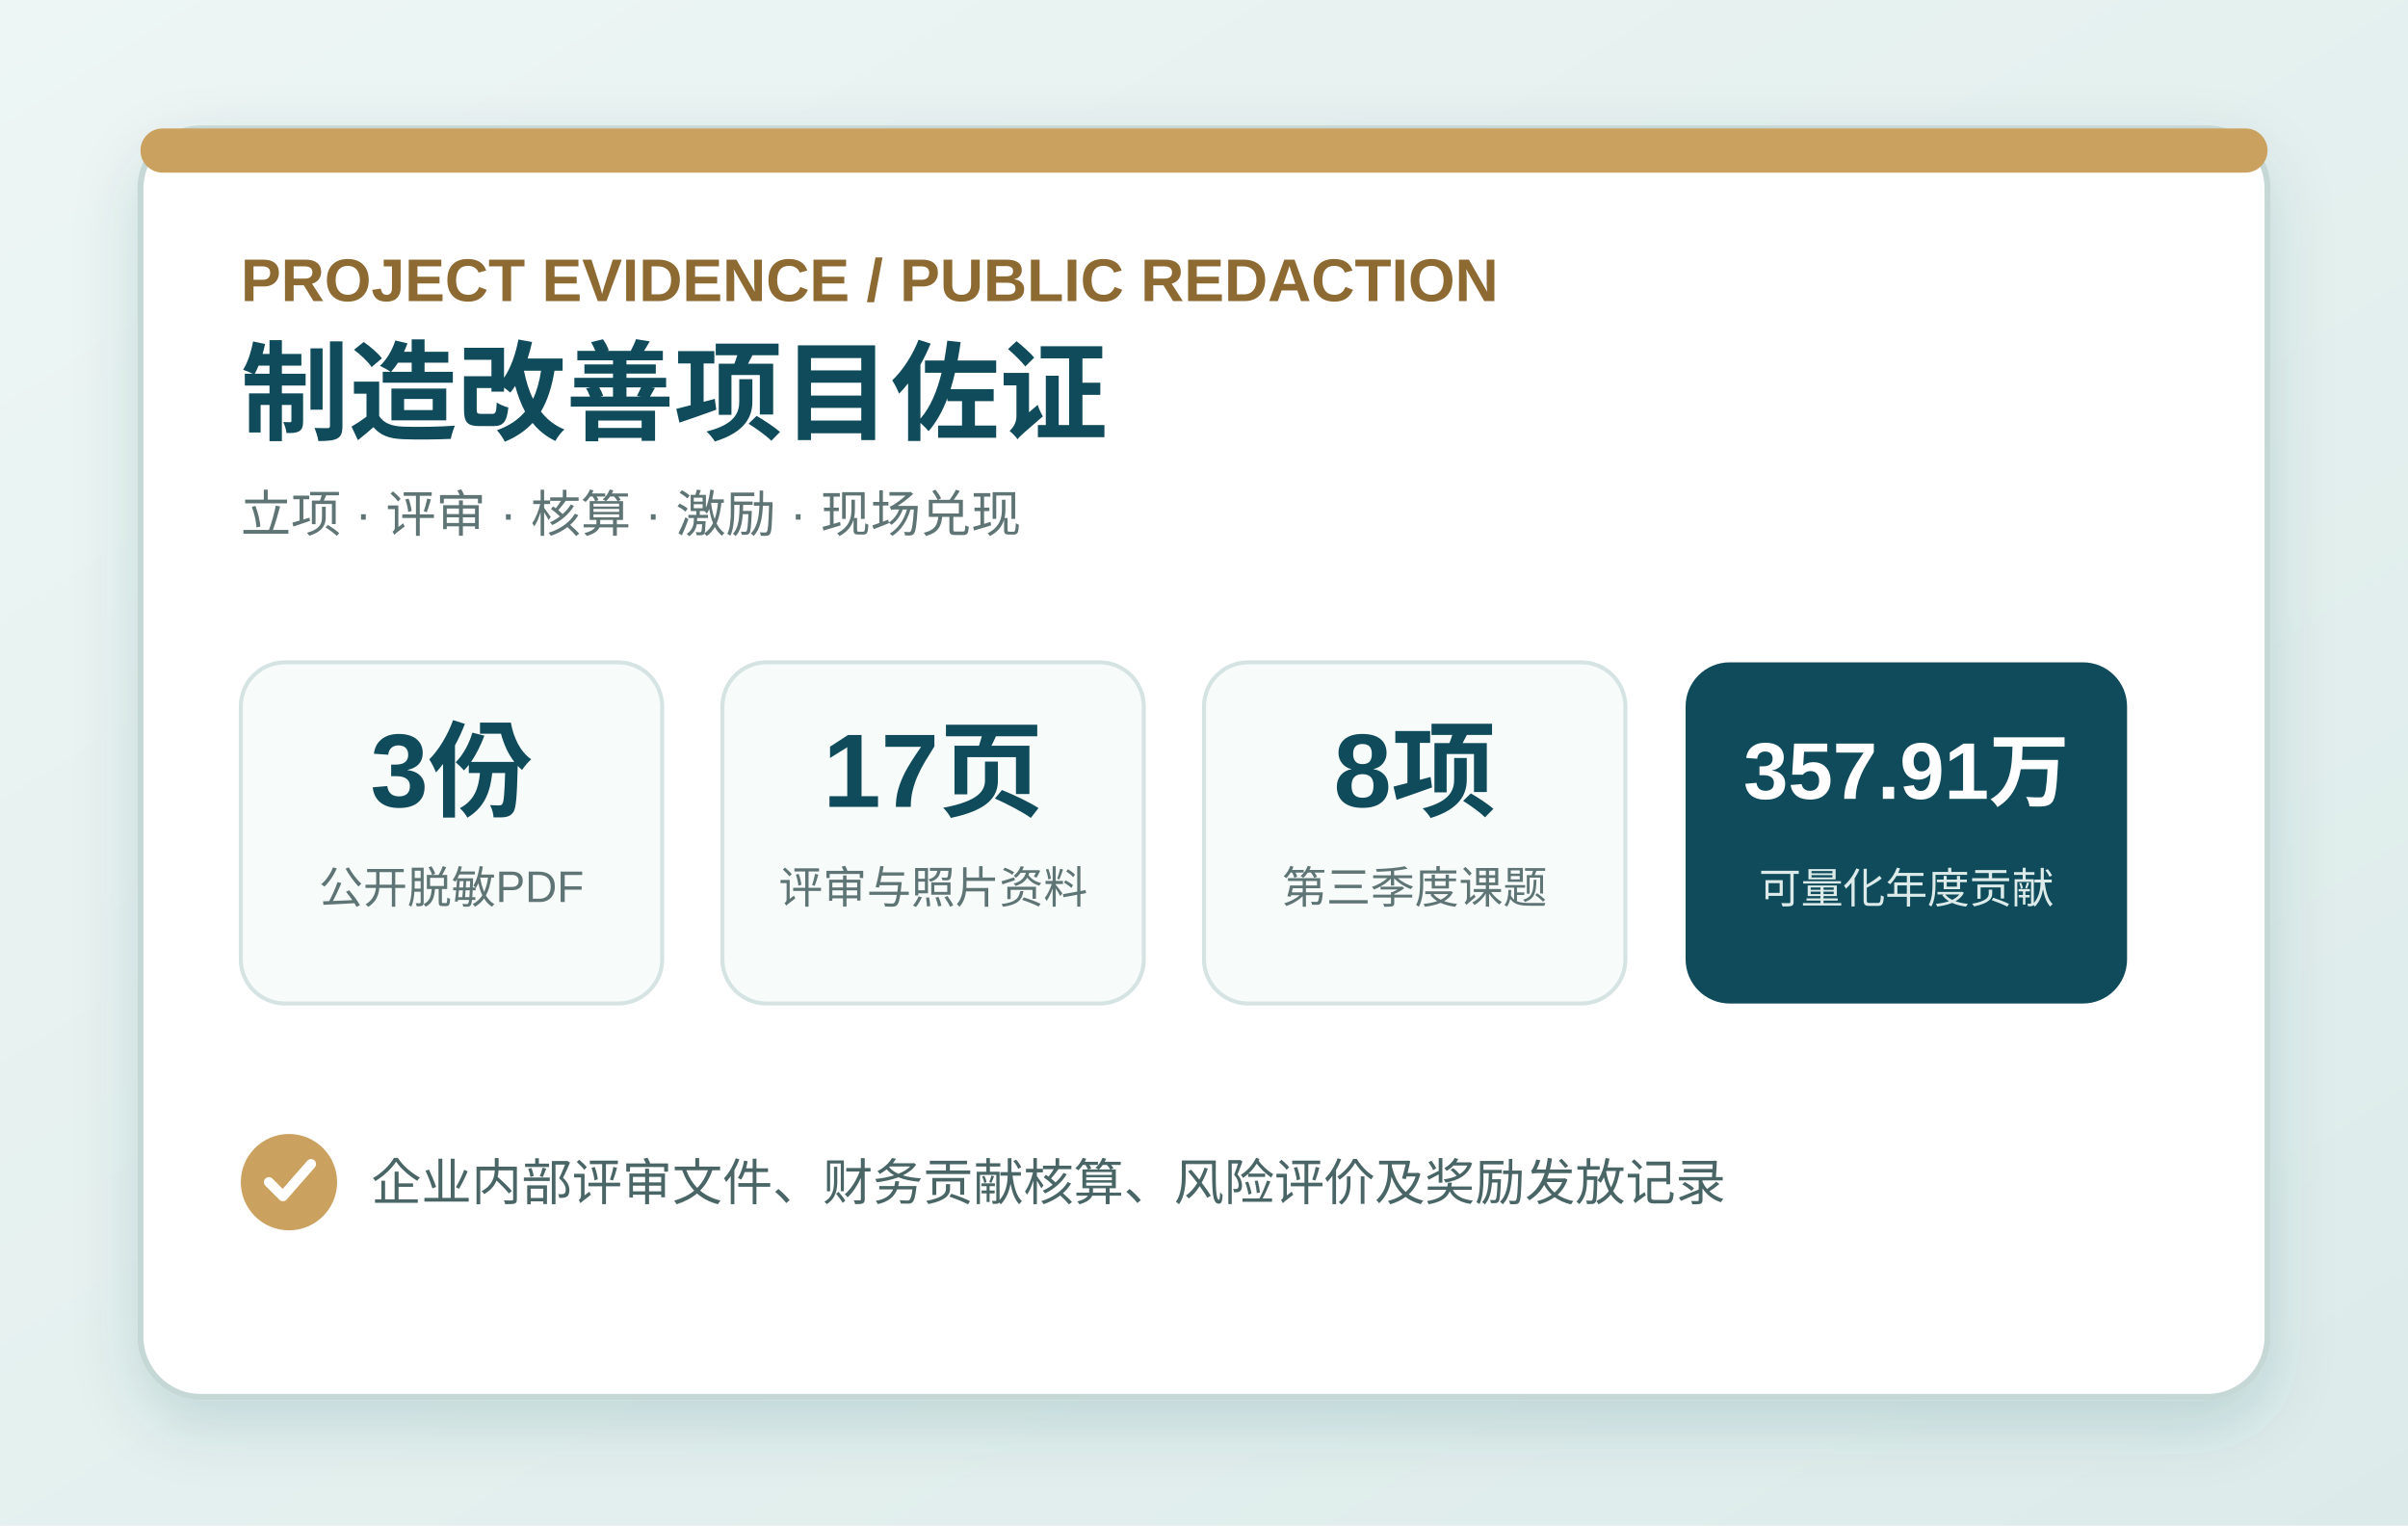
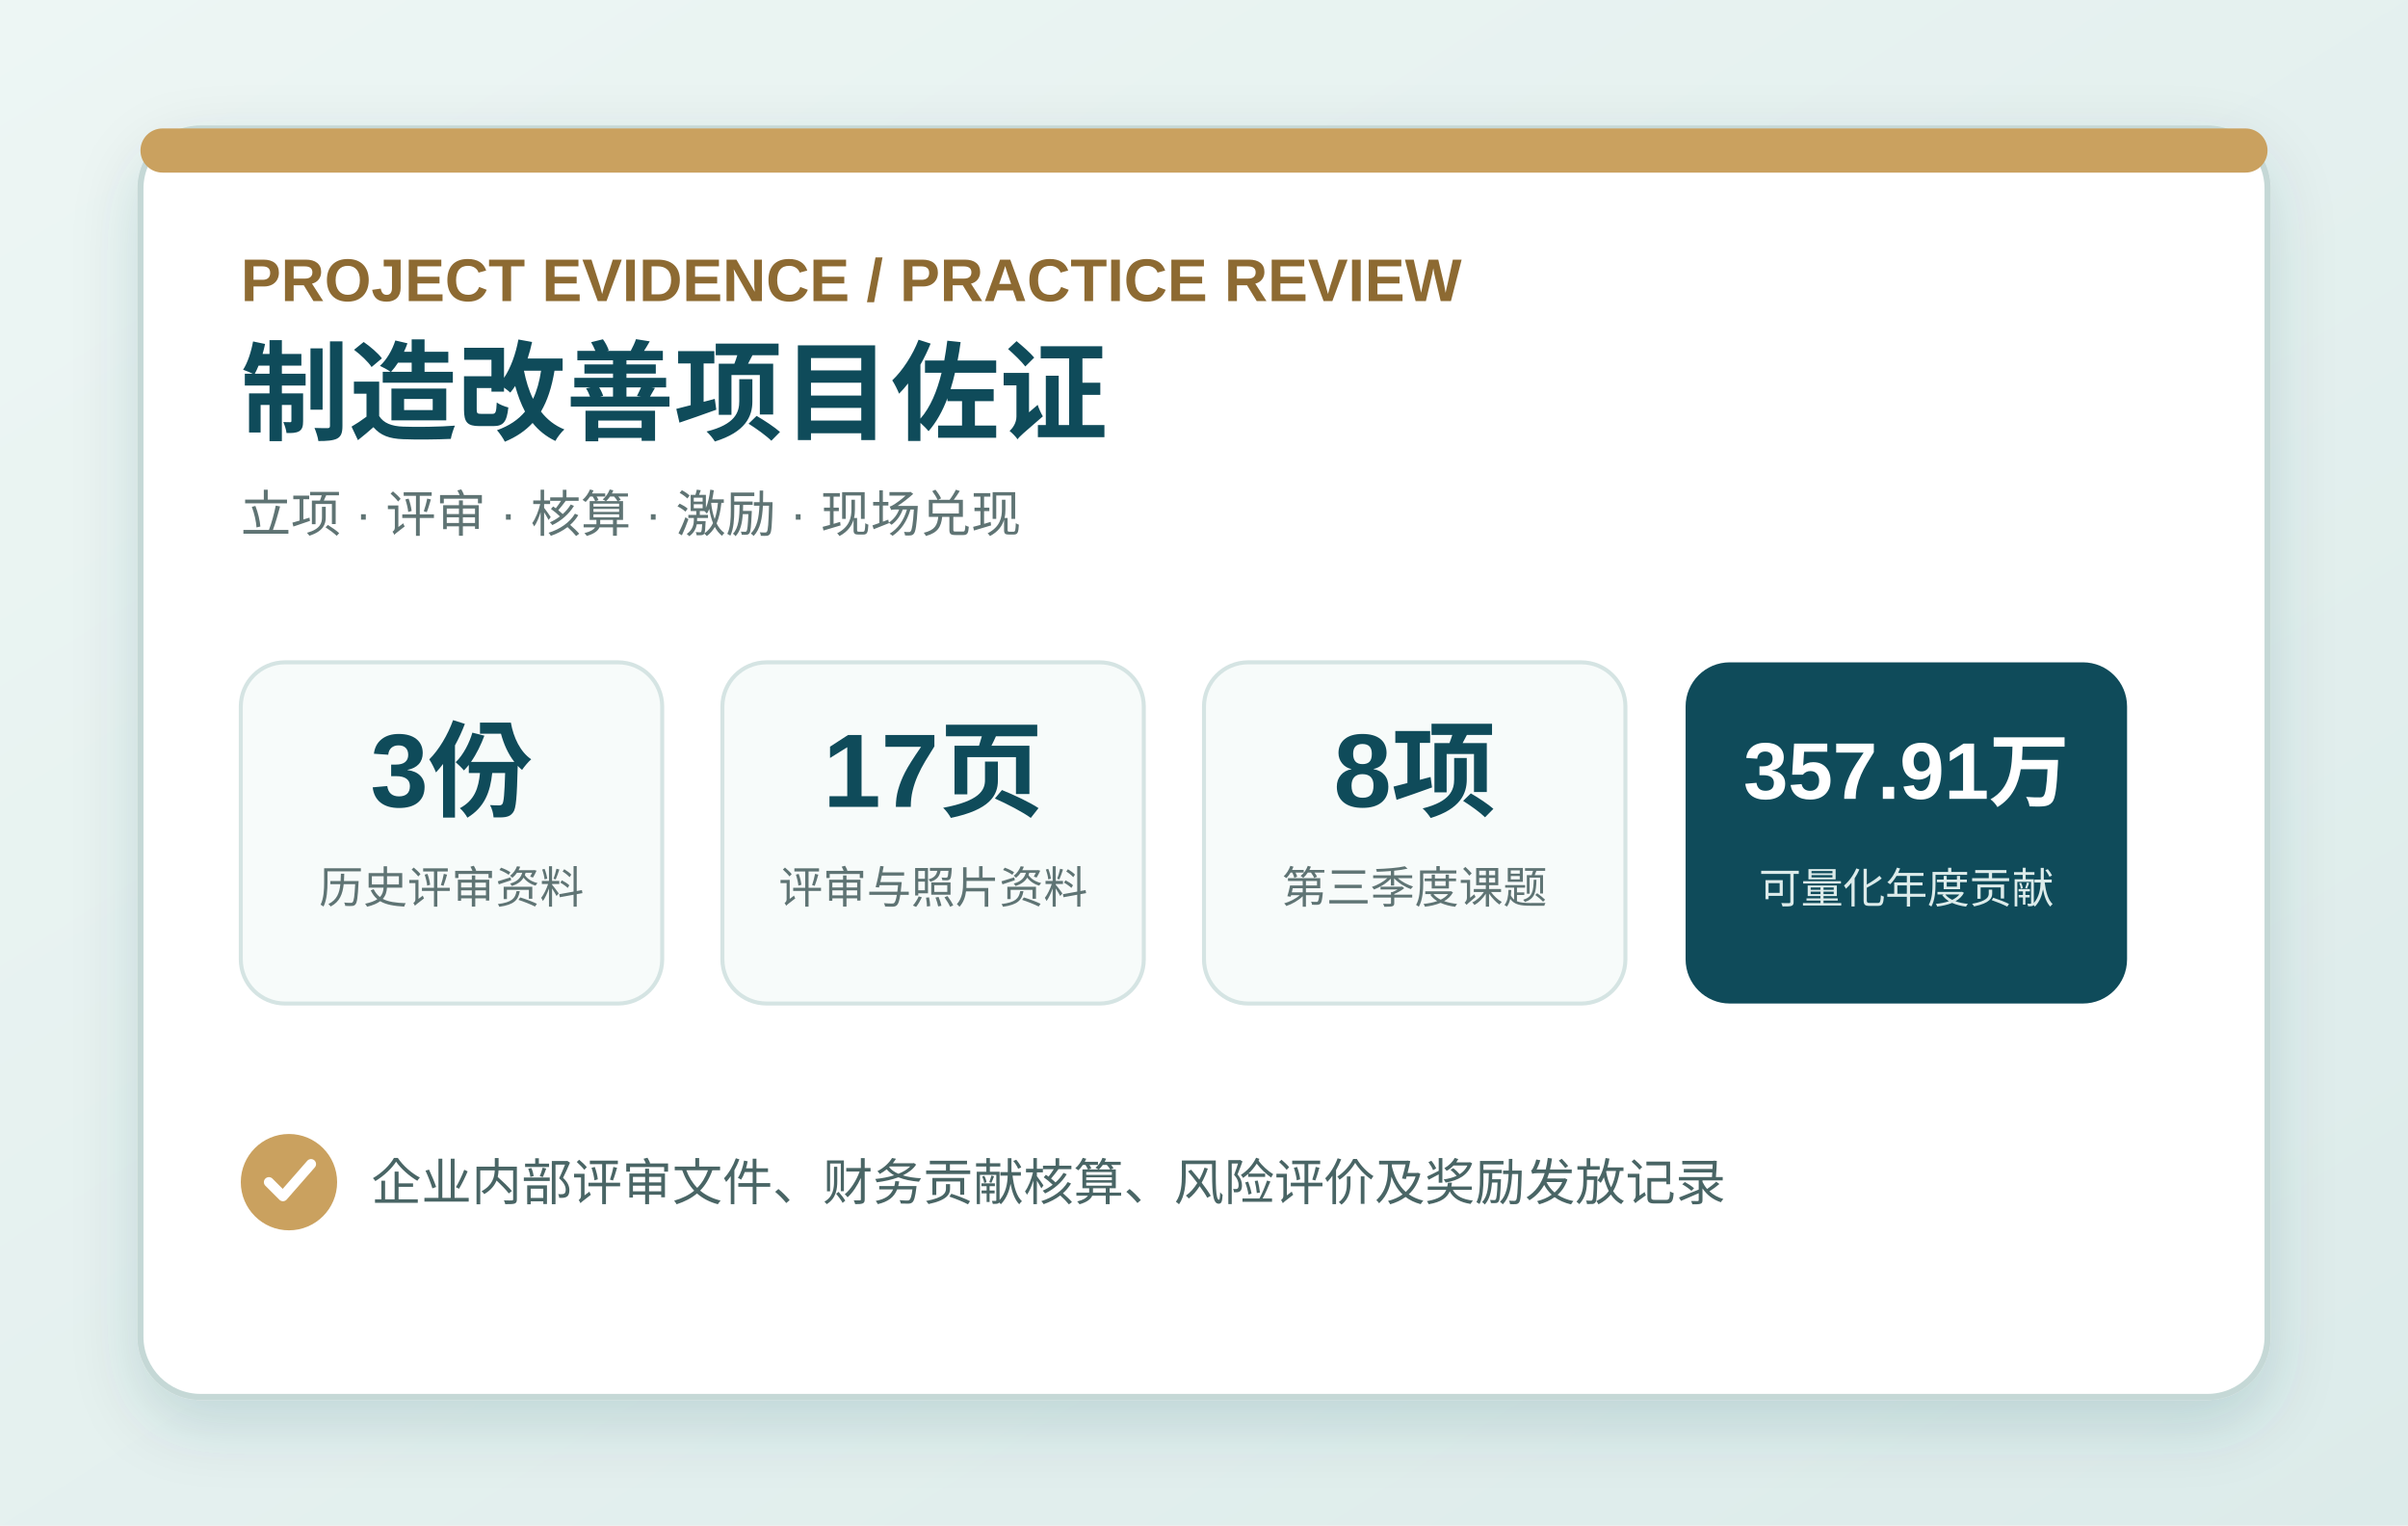
<svg xmlns="http://www.w3.org/2000/svg" viewBox="0 0 1200 760" role="img" aria-labelledby="title desc">
  <defs>
    <linearGradient id="bg" x1="0" y1="0" x2="1" y2="1">
      <stop stop-color="#edf6f4" />
      <stop offset="1" stop-color="#dcebea" />
    </linearGradient>
    <filter id="shadow" x="-20%" y="-20%" width="140%" height="140%">
      <feDropShadow dx="0" dy="12" stdDeviation="16" flood-color="#0f4b5a" flood-opacity=".16" />
    </filter>
  </defs>
  <rect width="1200" height="760" fill="url(#bg)" />
  <rect x="70" y="64" width="1060" height="632" rx="30" fill="#fff" stroke="#c5d8d6" stroke-width="3" filter="url(#shadow)" />
  <rect x="70" y="64" width="1060" height="22" rx="11" fill="#caa15f" />
-   <text x="120" y="150" font-family="Arial,'Microsoft YaHei',sans-serif" font-size="30" font-weight="700" fill="#8d6a32">PROJECT EVIDENCE / PUBLIC REDACTION</text>
+   <text x="120" y="150" font-family="Arial,'Microsoft YaHei',sans-serif" font-size="30" font-weight="700" fill="#8d6a32">PROJECT EVIDENCE / PRACTICE REVIEW</text>
  <text x="120" y="215" font-family="Arial,'Microsoft YaHei',sans-serif" font-size="54" font-weight="800" fill="#0f4b5a">制造改善项目佐证</text>
  <text x="120" y="265" font-family="Arial,'Microsoft YaHei',sans-serif" font-size="25" fill="#5f7474">立项 · 评审 · 核算 · 激励 · 现场兑现</text>
  <g transform="translate(120 330)">
    <g>
      <rect width="210" height="170" rx="22" fill="#f7fbfa" stroke="#d5e4e3" stroke-width="2" />
      <text x="105" y="72" text-anchor="middle" font-family="Arial,'Microsoft YaHei',sans-serif" font-size="52" font-weight="800" fill="#0f4b5a">3份</text>
-       <text x="105" y="120" text-anchor="middle" font-family="Arial,'Microsoft YaHei',sans-serif" font-size="22" fill="#5f7474">公开脱敏PDF</text>
+       <text x="105" y="120" text-anchor="middle" font-family="Arial,'Microsoft YaHei',sans-serif" font-size="22" fill="#5f7474">历史评审资料</text>
    </g>
    <g transform="translate(240 0)">
      <rect width="210" height="170" rx="22" fill="#f7fbfa" stroke="#d5e4e3" stroke-width="2" />
      <text x="105" y="72" text-anchor="middle" font-family="Arial,'Microsoft YaHei',sans-serif" font-size="52" font-weight="800" fill="#0f4b5a">17页</text>
      <text x="105" y="120" text-anchor="middle" font-family="Arial,'Microsoft YaHei',sans-serif" font-size="22" fill="#5f7474">评审与照片资料</text>
    </g>
    <g transform="translate(480 0)">
      <rect width="210" height="170" rx="22" fill="#f7fbfa" stroke="#d5e4e3" stroke-width="2" />
      <text x="105" y="72" text-anchor="middle" font-family="Arial,'Microsoft YaHei',sans-serif" font-size="52" font-weight="800" fill="#0f4b5a">8项</text>
      <text x="105" y="120" text-anchor="middle" font-family="Arial,'Microsoft YaHei',sans-serif" font-size="22" fill="#5f7474">第三季度课题</text>
    </g>
    <g transform="translate(720 0)">
      <rect width="220" height="170" rx="22" fill="#0f4b5a" />
      <text x="110" y="68" text-anchor="middle" font-family="Arial,'Microsoft YaHei',sans-serif" font-size="40" font-weight="800" fill="#fff">357.91万</text>
      <text x="110" y="120" text-anchor="middle" font-family="Arial,'Microsoft YaHei',sans-serif" font-size="21" fill="#dcebea">可量化年度贡献</text>
    </g>
  </g>
  <g transform="translate(120 565)">
    <circle cx="24" cy="24" r="24" fill="#caa15f" />
    <path d="M14 24l7 7 14-16" fill="none" stroke="#fff" stroke-width="5" stroke-linecap="round" stroke-linejoin="round" />
    <text x="65" y="33" font-family="Arial,'Microsoft YaHei',sans-serif" font-size="25" fill="#496565">企业内部评审文件、财务贡献核算、风险评价及奖励发放记录</text>
  </g>
</svg>
